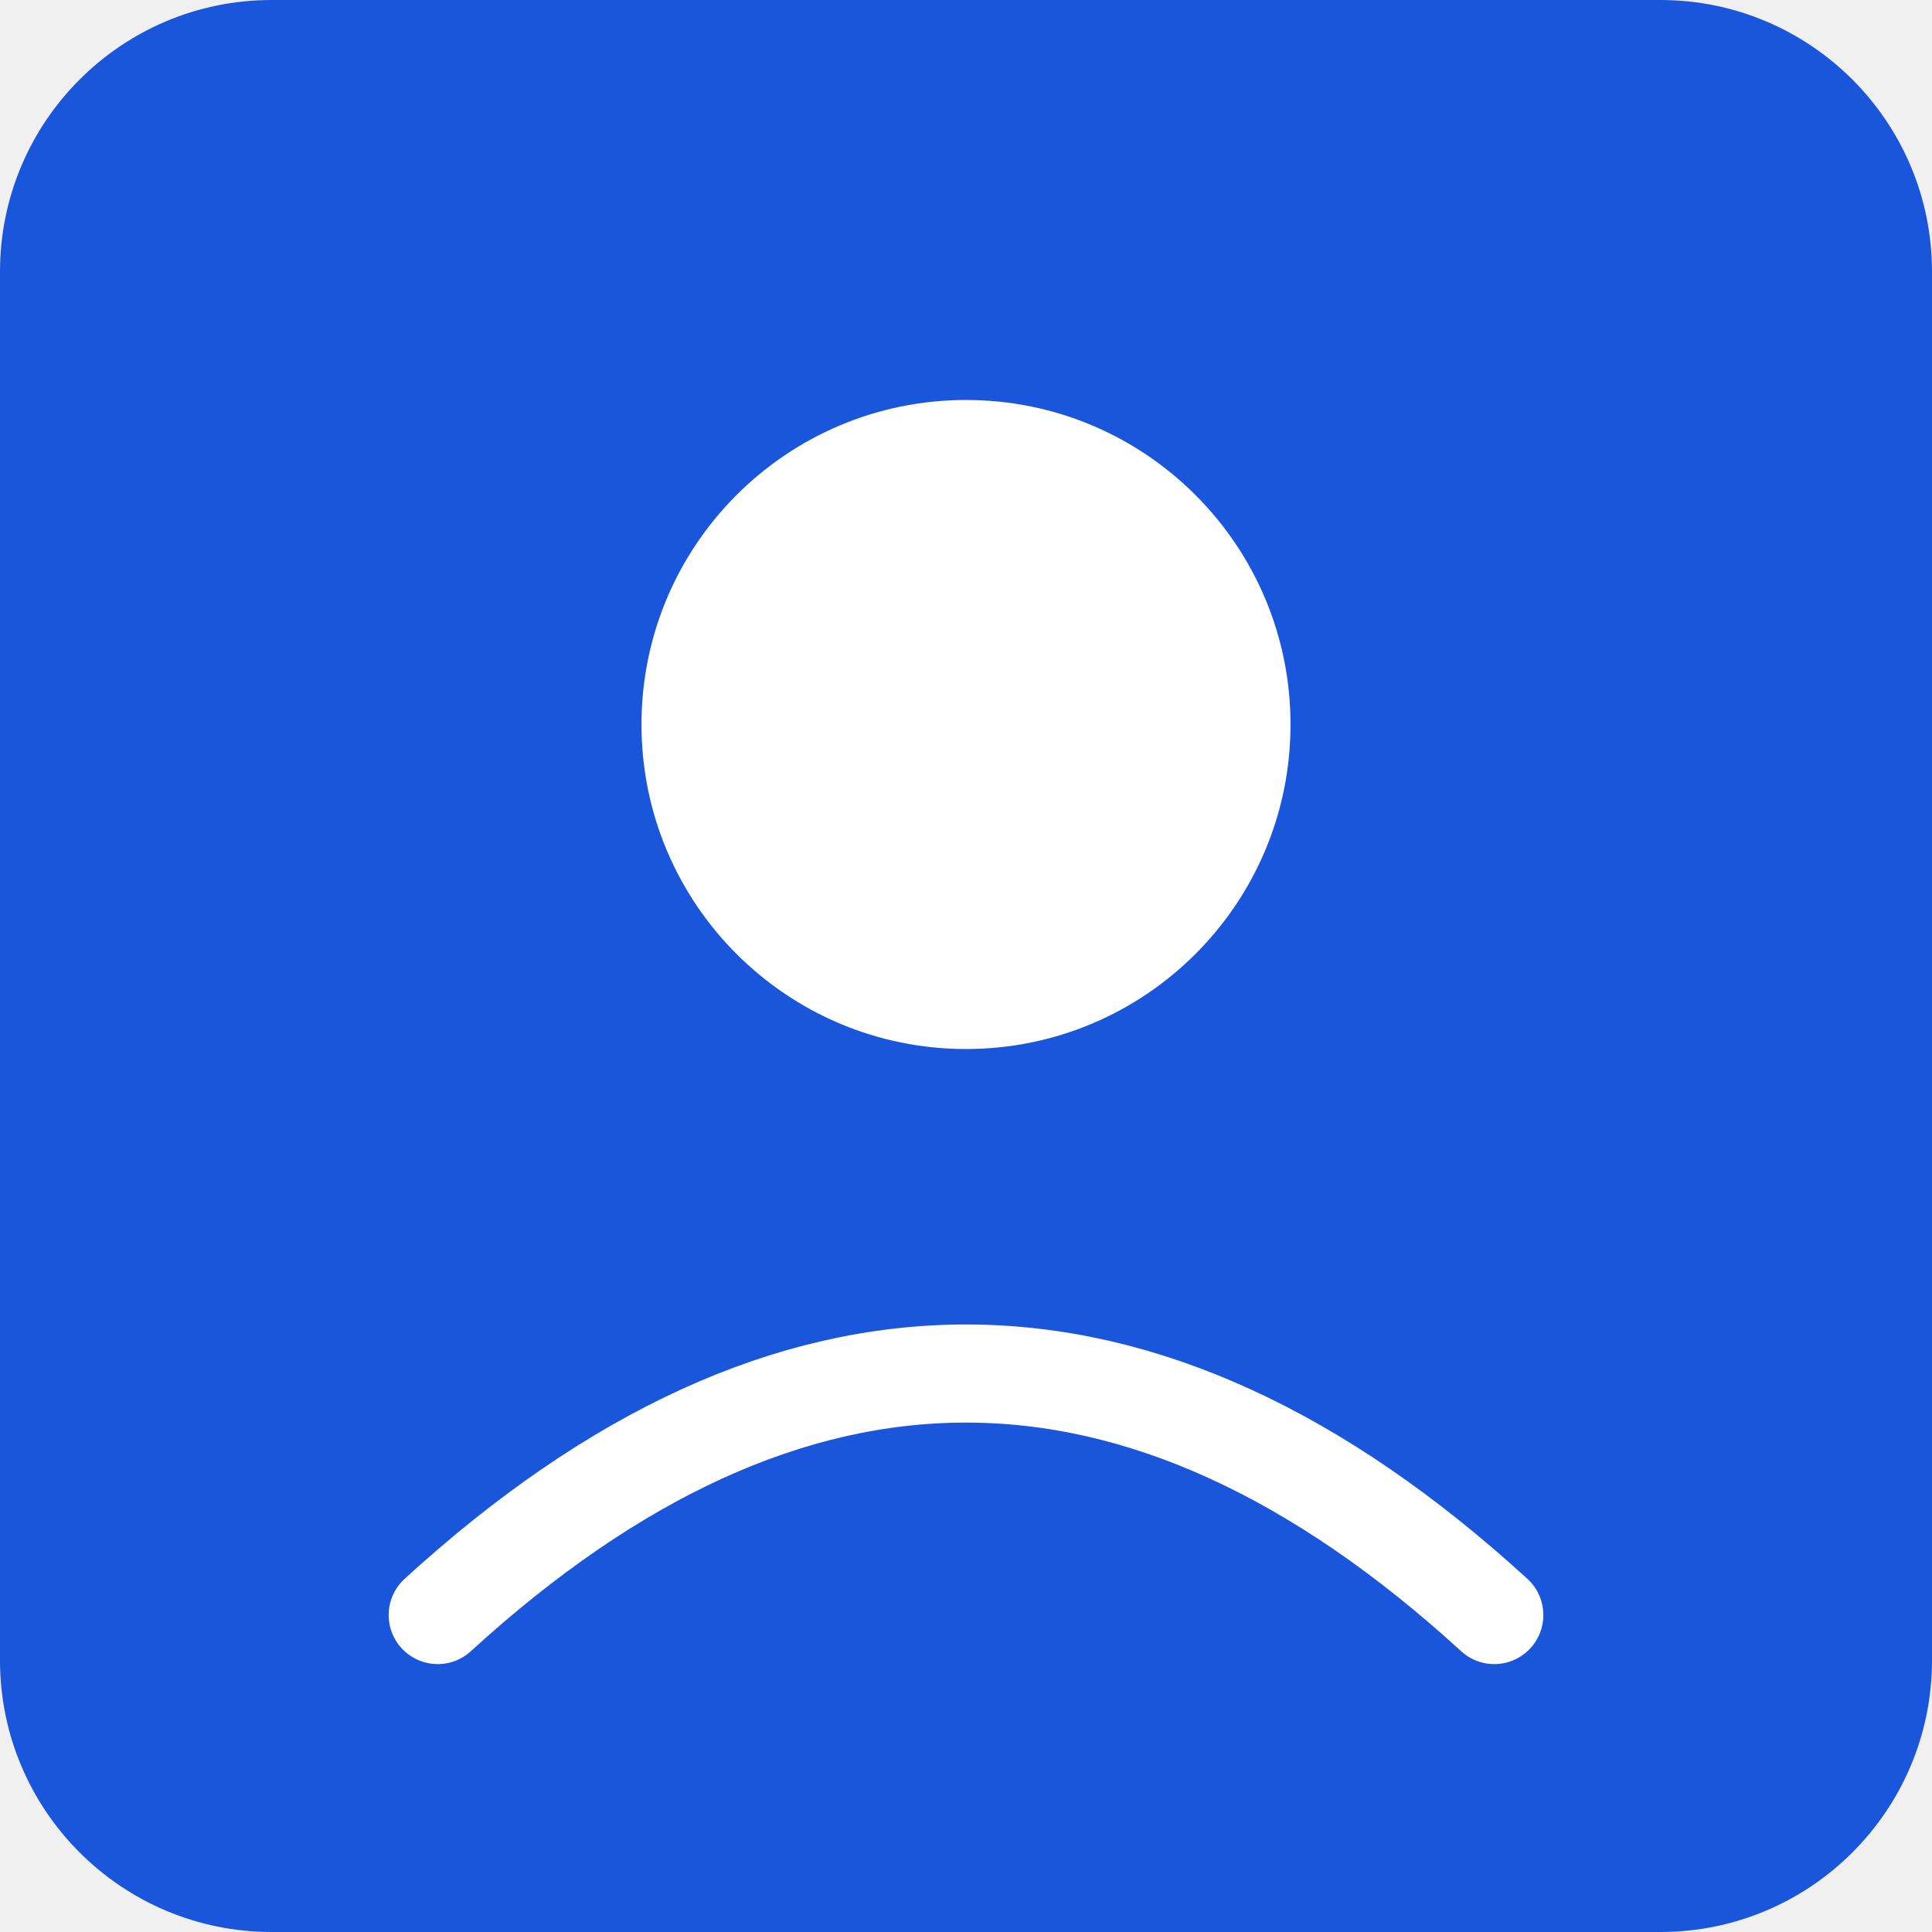
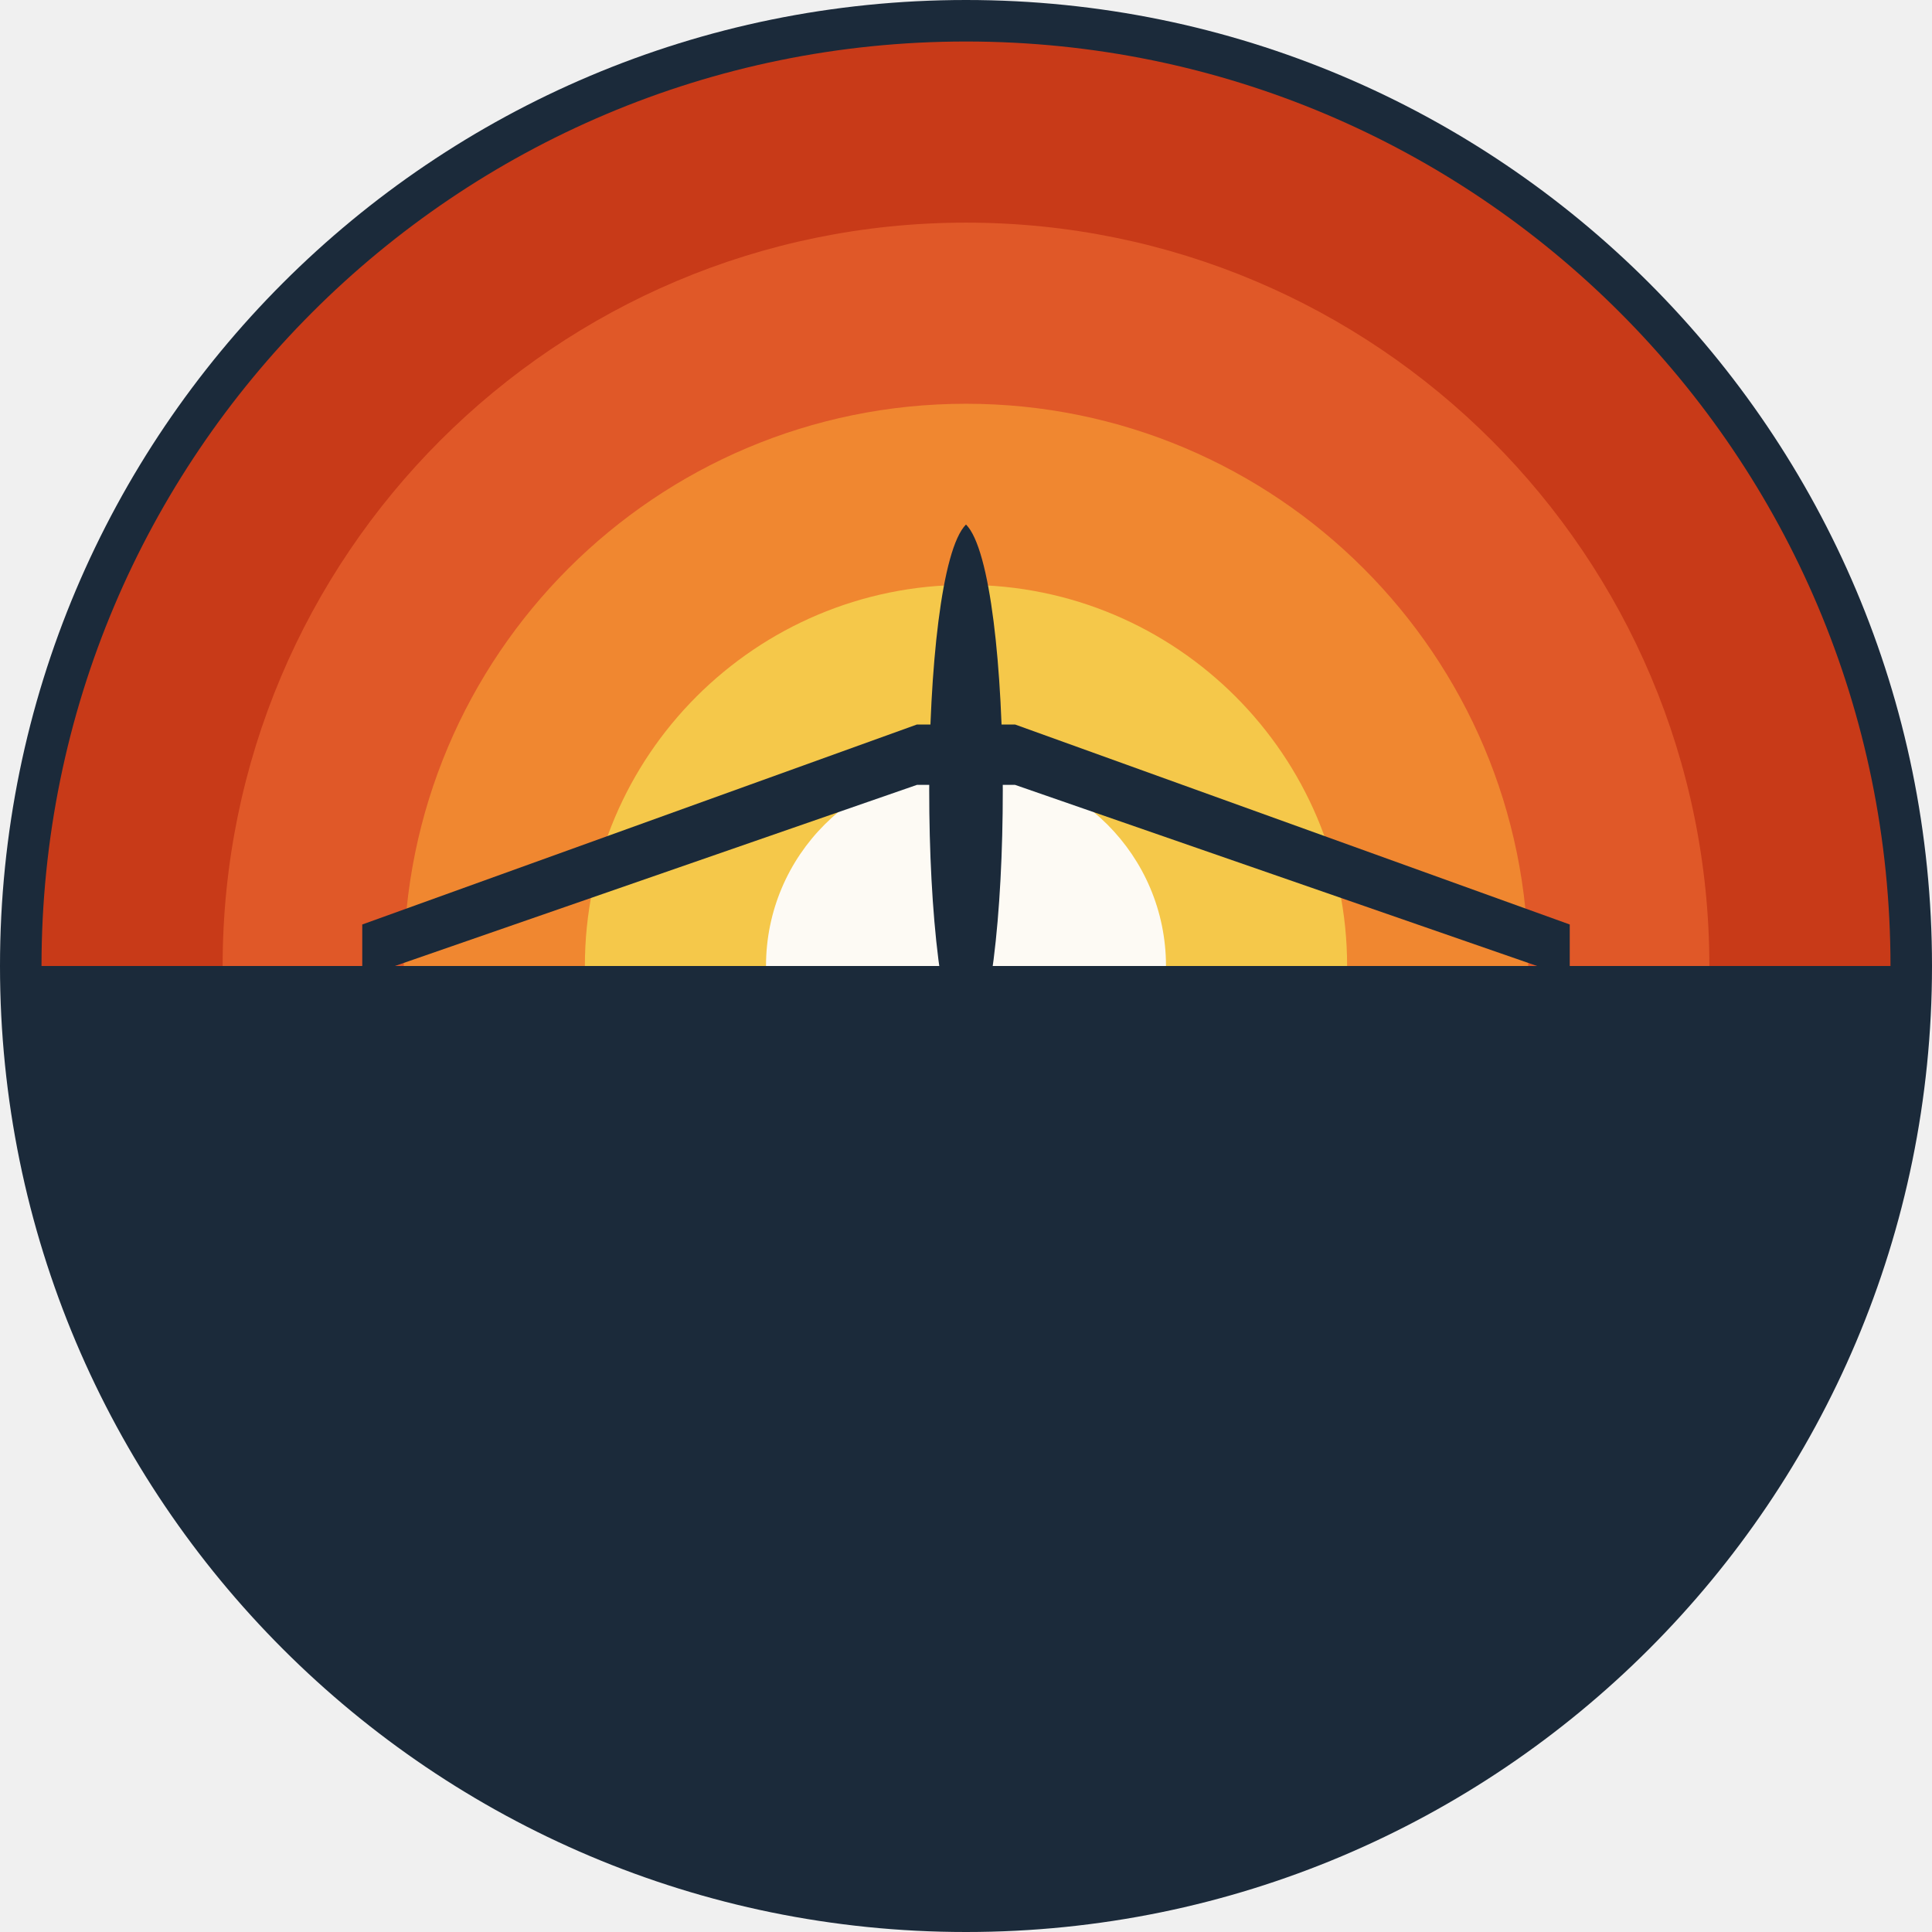
<svg xmlns="http://www.w3.org/2000/svg" viewBox="0 0 512 512">
-   <rect width="512" height="512" rx="72" fill="#1a56db" />
-   <circle cx="256" cy="192" r="86" fill="white" />
-   <path d="M116 428 Q256 300 396 428" stroke="white" stroke-width="26" fill="none" stroke-linecap="round" />
+   <defs>
+     <clipPath id="c512">
+       <circle cx="256" cy="256" r="256" />
+     </clipPath>
+   </defs>
+   <circle cx="256" cy="256" r="256" fill="#1B2A3A" />
+   <g clip-path="url(#c512)">
+     <path d="M 11 256 A 245 245 0 0 1 501 256 Z" fill="#C83A18" />
+     <path d="M 59 256 A 197 197 0 0 1 453 256 Z" fill="#E05828" />
+     <path d="M 107 256 A 149 149 0 0 1 405 256 Z" fill="#F08730" />
+     <path d="M 155 256 A 101 101 0 0 1 357 256 Z" fill="#F5C84A" />
+     <path d="M 203 256 A 53 53 0 0 1 309 256 Z" fill="#FDFAF4" />
+   </g>
+   <path d="M 256 139 C 269 152 269 267 256 280 C 243 267 243 152 256 139 Z" fill="#1B2A3A" />
+   <path d="M 243 192 L 96 245 L 96 259 L 243 208 L 269 208 L 416 259 L 416 245 L 269 192 Z" fill="#1B2A3A" />
+   <path d="M 245 261 L 203 293 L 203 304 L 245 277 L 267 277 L 309 304 L 309 293 L 267 261 Z" fill="#1B2A3A" />
</svg>
